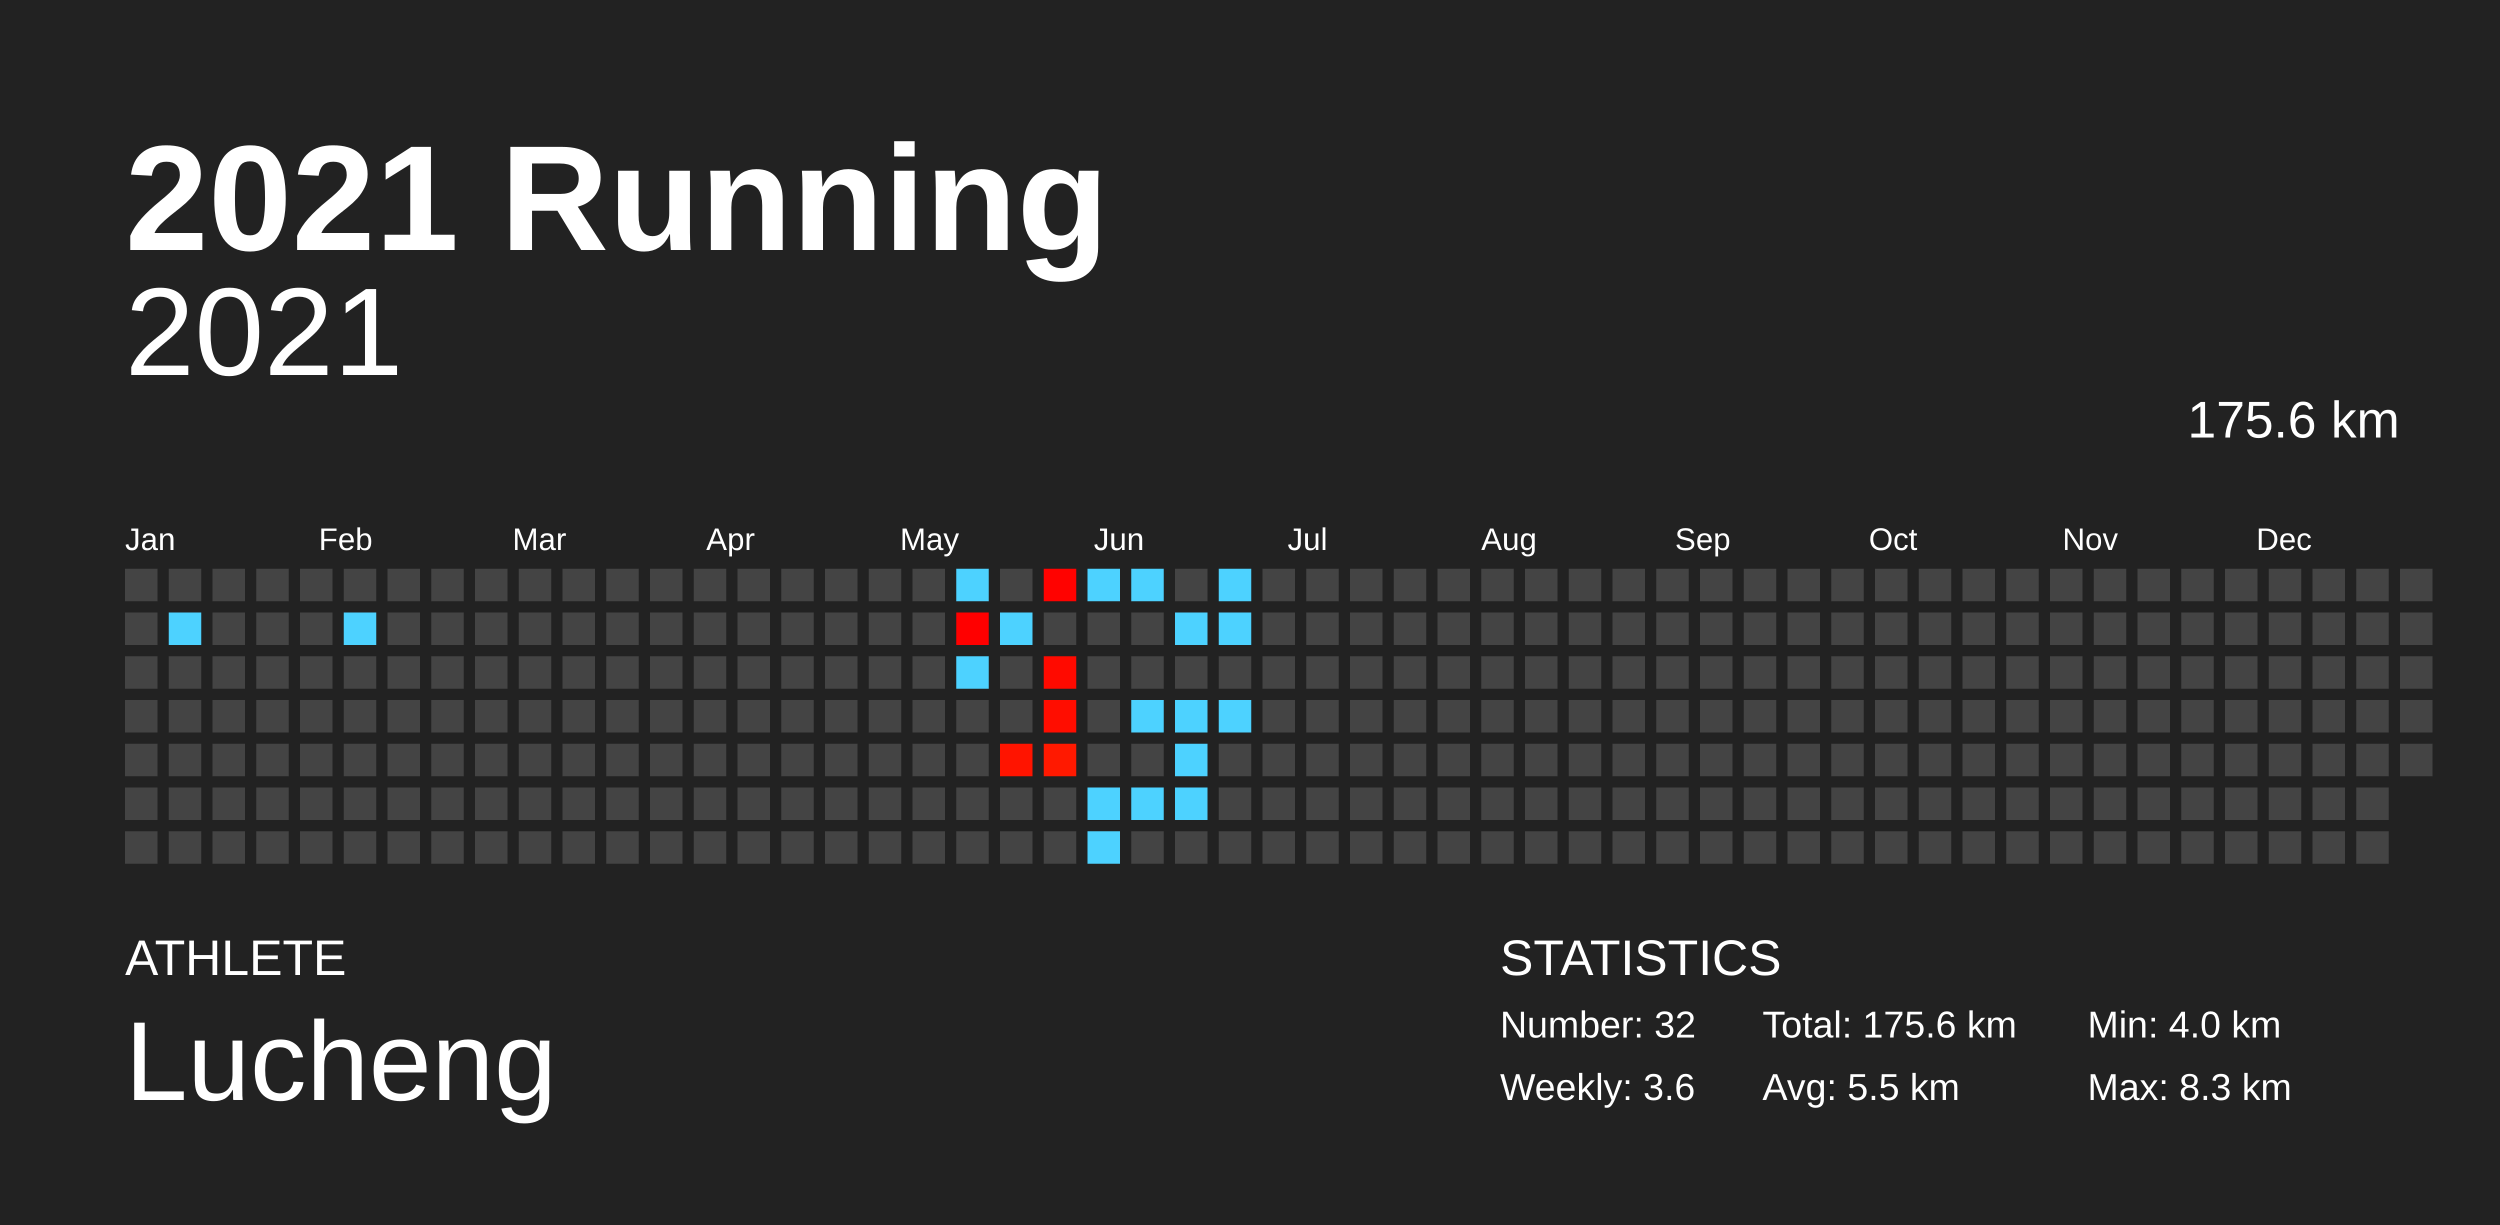
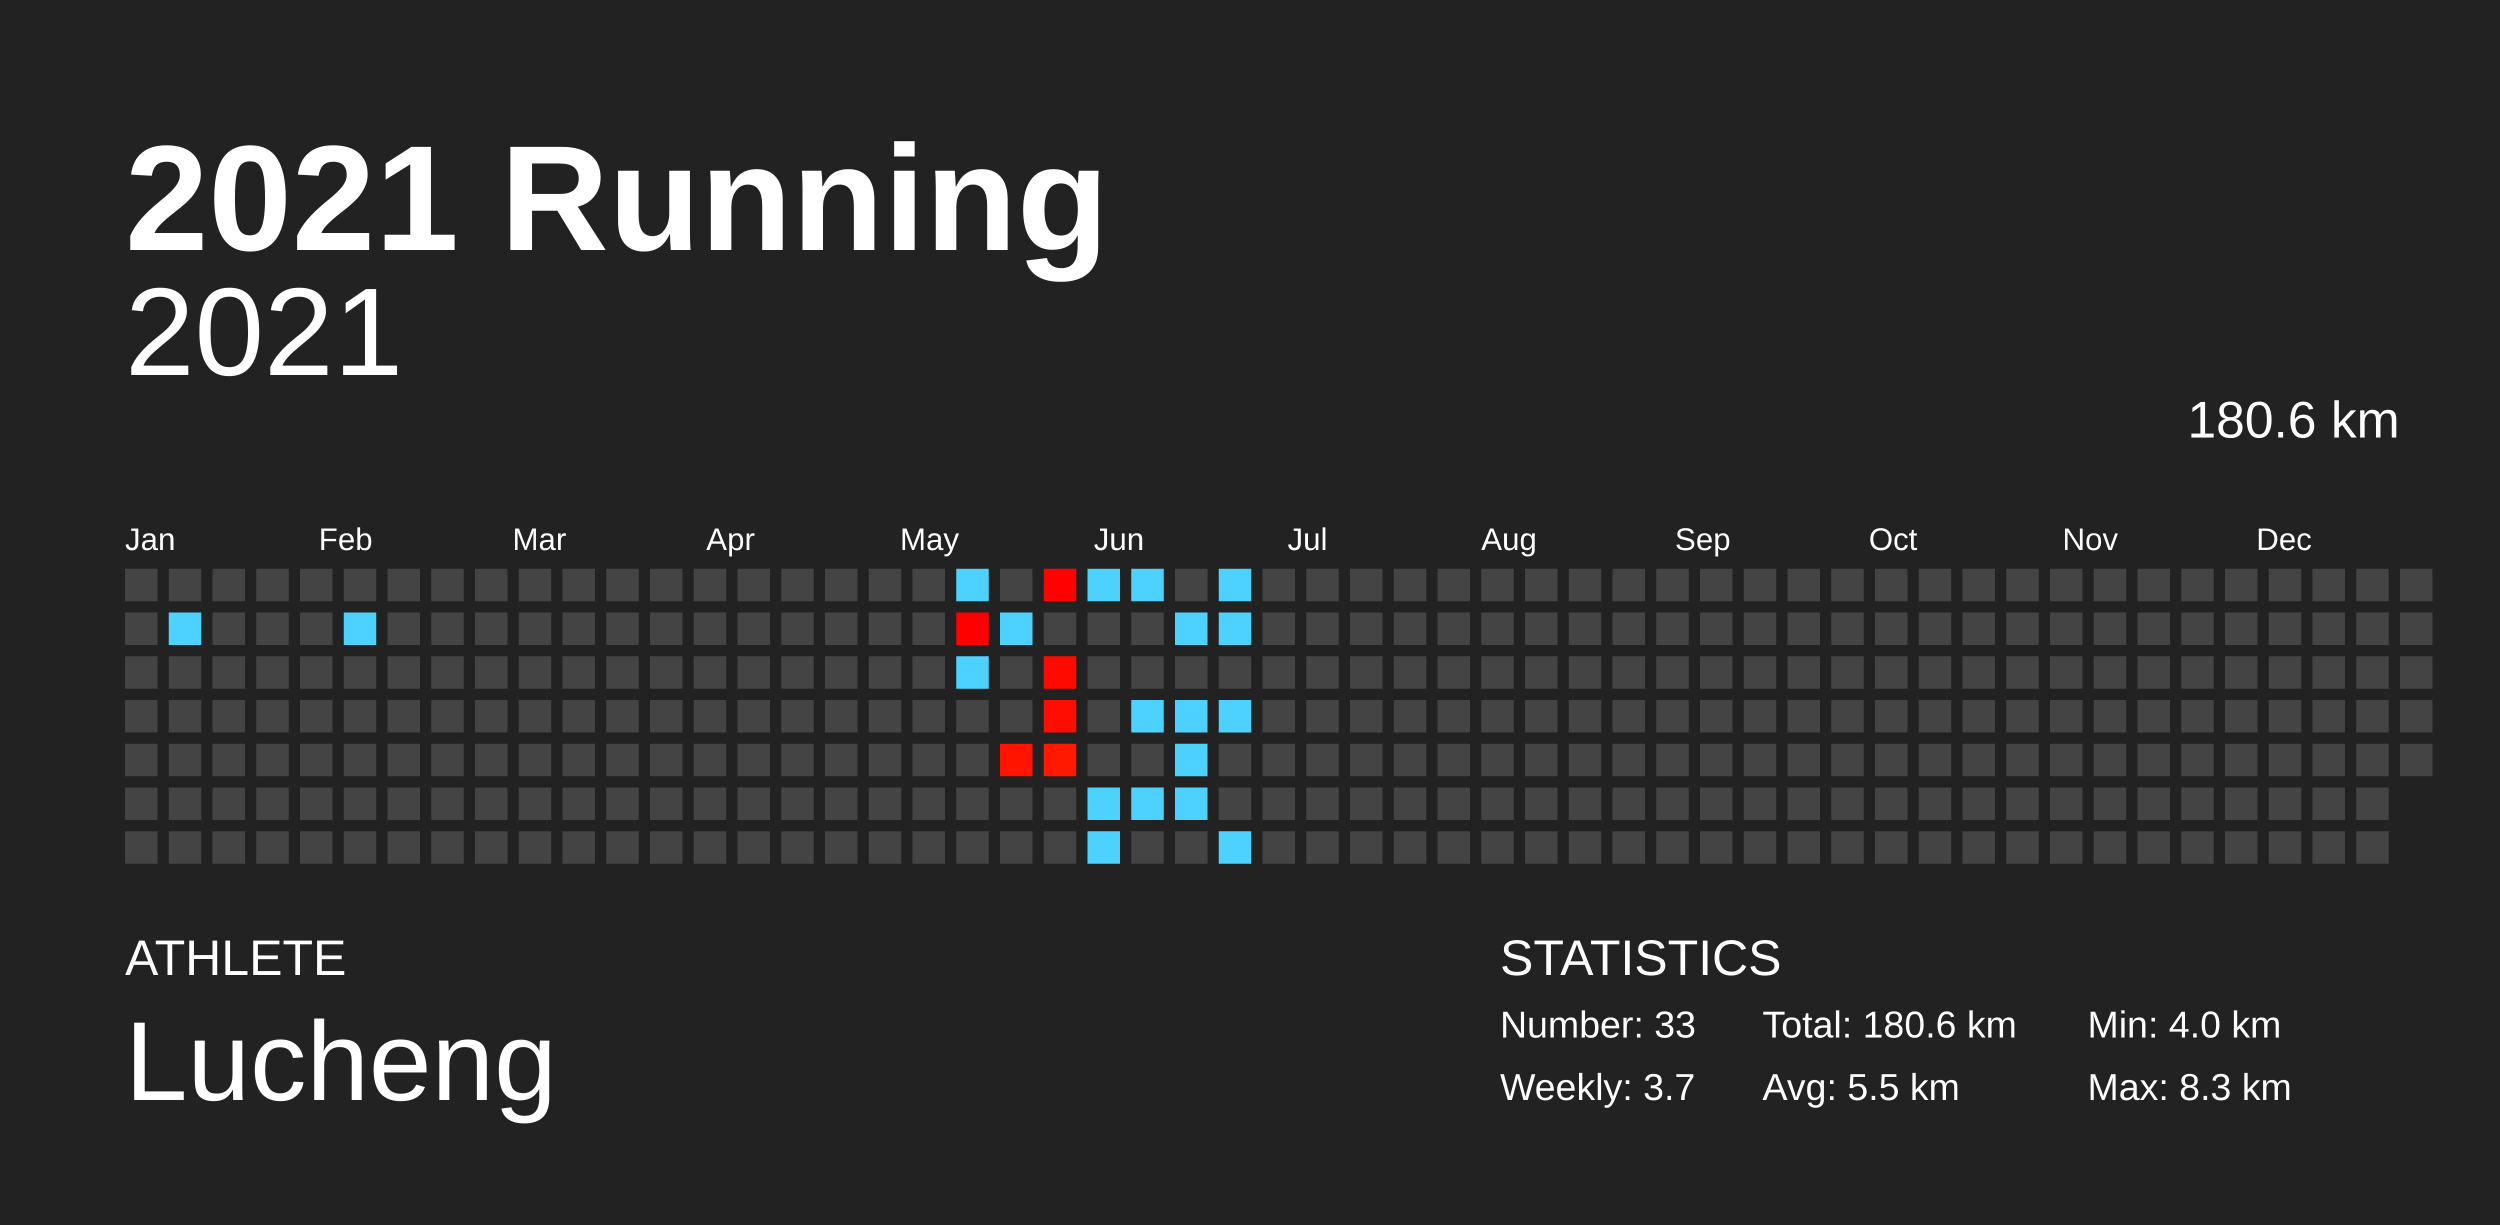
<svg xmlns="http://www.w3.org/2000/svg" baseProfile="full" height="98mm" version="1.1" viewBox="0,0,200,98" width="200mm">
  <defs />
  <rect fill="#222222" height="98" width="200" x="0" y="0" />
  <text fill="#FFFFFF" style="font-size:12px; font-family:Arial; font-weight:bold;" x="10" y="20">2021 Running</text>
  <text fill="#FFFFFF" style="font-size:4px; font-family:Arial" x="10" y="78">ATHLETE</text>
  <text fill="#FFFFFF" style="font-size:9px; font-family:Arial" x="10" y="88">Lucheng</text>
  <text fill="#FFFFFF" style="font-size:4px; font-family:Arial" x="120" y="78">STATISTICS</text>
-   <text fill="#FFFFFF" style="font-size:3px; font-family:Arial" x="120" y="83">Number: 32</text>
-   <text fill="#FFFFFF" style="font-size:3px; font-family:Arial" x="120" y="88">Weekly: 3.6</text>
-   <text fill="#FFFFFF" style="font-size:3px; font-family:Arial" x="141" y="83">Total: 175.6 km</text>
+   <text fill="#FFFFFF" style="font-size:3px; font-family:Arial" x="120" y="83">Number: 33</text>
+   <text fill="#FFFFFF" style="font-size:3px; font-family:Arial" x="120" y="88">Weekly: 3.7</text>
+   <text fill="#FFFFFF" style="font-size:3px; font-family:Arial" x="141" y="83">Total: 180.6 km</text>
  <text fill="#FFFFFF" style="font-size:3px; font-family:Arial" x="141" y="88">Avg: 5.5 km</text>
  <text fill="#FFFFFF" style="font-size:3px; font-family:Arial" x="167" y="83">Min: 4.0 km</text>
  <text fill="#FFFFFF" style="font-size:3px; font-family:Arial" x="167" y="88">Max: 8.3 km</text>
  <text alignment-baseline="hanging" fill="#FFFFFF" style="font-size:10.0px; font-family:Arial;" x="10" y="30">2021</text>
-   <text alignment-baseline="hanging" fill="#FFFFFF" style="font-size:4.125px; font-family:Arial;" x="175" y="35">175.6 km</text>
+   <text alignment-baseline="hanging" fill="#FFFFFF" style="font-size:4.125px; font-family:Arial;" x="175" y="35">180.6 km</text>
  <text fill="#FFFFFF" style="font-size:2.5px; font-family:Arial" x="10.0" y="44">Jan</text>
  <text fill="#FFFFFF" style="font-size:2.5px; font-family:Arial" x="25.5" y="44">Feb</text>
  <text fill="#FFFFFF" style="font-size:2.5px; font-family:Arial" x="41.0" y="44">Mar</text>
  <text fill="#FFFFFF" style="font-size:2.5px; font-family:Arial" x="56.5" y="44">Apr</text>
  <text fill="#FFFFFF" style="font-size:2.5px; font-family:Arial" x="72.0" y="44">May</text>
  <text fill="#FFFFFF" style="font-size:2.5px; font-family:Arial" x="87.5" y="44">Jun</text>
  <text fill="#FFFFFF" style="font-size:2.5px; font-family:Arial" x="103.0" y="44">Jul</text>
  <text fill="#FFFFFF" style="font-size:2.5px; font-family:Arial" x="118.5" y="44">Aug</text>
  <text fill="#FFFFFF" style="font-size:2.5px; font-family:Arial" x="134.0" y="44">Sep</text>
  <text fill="#FFFFFF" style="font-size:2.5px; font-family:Arial" x="149.5" y="44">Oct</text>
  <text fill="#FFFFFF" style="font-size:2.5px; font-family:Arial" x="165.0" y="44">Nov</text>
  <text fill="#FFFFFF" style="font-size:2.5px; font-family:Arial" x="180.5" y="44">Dec</text>
  <rect fill="#444444" height="2.6" width="2.6" x="10.0" y="45.5" />
  <rect fill="#444444" height="2.6" width="2.6" x="10.0" y="49.0" />
  <rect fill="#444444" height="2.6" width="2.6" x="10.0" y="52.5" />
  <rect fill="#444444" height="2.6" width="2.6" x="10.0" y="56.0" />
  <rect fill="#444444" height="2.6" width="2.6" x="10.0" y="59.5" />
  <rect fill="#444444" height="2.6" width="2.6" x="10.0" y="63.0" />
  <rect fill="#444444" height="2.6" width="2.6" x="10.0" y="66.5" />
  <rect fill="#444444" height="2.6" width="2.6" x="13.5" y="45.5" />
  <rect fill="#4dd2ff" height="2.6" width="2.6" x="13.5" y="49.0" />
  <rect fill="#444444" height="2.6" width="2.6" x="13.5" y="52.5" />
  <rect fill="#444444" height="2.6" width="2.6" x="13.5" y="56.0" />
  <rect fill="#444444" height="2.6" width="2.6" x="13.5" y="59.5" />
  <rect fill="#444444" height="2.6" width="2.6" x="13.5" y="63.0" />
  <rect fill="#444444" height="2.6" width="2.6" x="13.5" y="66.5" />
  <rect fill="#444444" height="2.6" width="2.6" x="17.0" y="45.5" />
  <rect fill="#444444" height="2.6" width="2.6" x="17.0" y="49.0" />
  <rect fill="#444444" height="2.6" width="2.6" x="17.0" y="52.5" />
  <rect fill="#444444" height="2.6" width="2.6" x="17.0" y="56.0" />
  <rect fill="#444444" height="2.6" width="2.6" x="17.0" y="59.5" />
  <rect fill="#444444" height="2.6" width="2.6" x="17.0" y="63.0" />
  <rect fill="#444444" height="2.6" width="2.6" x="17.0" y="66.5" />
  <rect fill="#444444" height="2.6" width="2.6" x="20.5" y="45.5" />
  <rect fill="#444444" height="2.6" width="2.6" x="20.5" y="49.0" />
  <rect fill="#444444" height="2.6" width="2.6" x="20.5" y="52.5" />
  <rect fill="#444444" height="2.6" width="2.6" x="20.5" y="56.0" />
  <rect fill="#444444" height="2.6" width="2.6" x="20.5" y="59.5" />
  <rect fill="#444444" height="2.6" width="2.6" x="20.5" y="63.0" />
  <rect fill="#444444" height="2.6" width="2.6" x="20.5" y="66.5" />
  <rect fill="#444444" height="2.6" width="2.6" x="24.0" y="45.5" />
  <rect fill="#444444" height="2.6" width="2.6" x="24.0" y="49.0" />
  <rect fill="#444444" height="2.6" width="2.6" x="24.0" y="52.5" />
  <rect fill="#444444" height="2.6" width="2.6" x="24.0" y="56.0" />
  <rect fill="#444444" height="2.6" width="2.6" x="24.0" y="59.5" />
  <rect fill="#444444" height="2.6" width="2.6" x="24.0" y="63.0" />
  <rect fill="#444444" height="2.6" width="2.6" x="24.0" y="66.5" />
  <rect fill="#444444" height="2.6" width="2.6" x="27.5" y="45.5" />
  <rect fill="#4dd2ff" height="2.6" width="2.6" x="27.5" y="49.0" />
  <rect fill="#444444" height="2.6" width="2.6" x="27.5" y="52.5" />
  <rect fill="#444444" height="2.6" width="2.6" x="27.5" y="56.0" />
  <rect fill="#444444" height="2.6" width="2.6" x="27.5" y="59.5" />
  <rect fill="#444444" height="2.6" width="2.6" x="27.5" y="63.0" />
  <rect fill="#444444" height="2.6" width="2.6" x="27.5" y="66.5" />
  <rect fill="#444444" height="2.6" width="2.6" x="31.0" y="45.5" />
  <rect fill="#444444" height="2.6" width="2.6" x="31.0" y="49.0" />
  <rect fill="#444444" height="2.6" width="2.6" x="31.0" y="52.5" />
  <rect fill="#444444" height="2.6" width="2.6" x="31.0" y="56.0" />
  <rect fill="#444444" height="2.6" width="2.6" x="31.0" y="59.5" />
  <rect fill="#444444" height="2.6" width="2.6" x="31.0" y="63.0" />
  <rect fill="#444444" height="2.6" width="2.6" x="31.0" y="66.5" />
  <rect fill="#444444" height="2.6" width="2.6" x="34.5" y="45.5" />
  <rect fill="#444444" height="2.6" width="2.6" x="34.5" y="49.0" />
  <rect fill="#444444" height="2.6" width="2.6" x="34.5" y="52.5" />
  <rect fill="#444444" height="2.6" width="2.6" x="34.5" y="56.0" />
  <rect fill="#444444" height="2.6" width="2.6" x="34.5" y="59.5" />
  <rect fill="#444444" height="2.6" width="2.6" x="34.5" y="63.0" />
  <rect fill="#444444" height="2.6" width="2.6" x="34.5" y="66.5" />
  <rect fill="#444444" height="2.6" width="2.6" x="38.0" y="45.5" />
  <rect fill="#444444" height="2.6" width="2.6" x="38.0" y="49.0" />
  <rect fill="#444444" height="2.6" width="2.6" x="38.0" y="52.5" />
  <rect fill="#444444" height="2.6" width="2.6" x="38.0" y="56.0" />
  <rect fill="#444444" height="2.6" width="2.6" x="38.0" y="59.5" />
  <rect fill="#444444" height="2.6" width="2.6" x="38.0" y="63.0" />
  <rect fill="#444444" height="2.6" width="2.6" x="38.0" y="66.5" />
  <rect fill="#444444" height="2.6" width="2.6" x="41.5" y="45.5" />
  <rect fill="#444444" height="2.6" width="2.6" x="41.5" y="49.0" />
  <rect fill="#444444" height="2.6" width="2.6" x="41.5" y="52.5" />
  <rect fill="#444444" height="2.6" width="2.6" x="41.5" y="56.0" />
  <rect fill="#444444" height="2.6" width="2.6" x="41.5" y="59.5" />
  <rect fill="#444444" height="2.6" width="2.6" x="41.5" y="63.0" />
  <rect fill="#444444" height="2.6" width="2.6" x="41.5" y="66.5" />
  <rect fill="#444444" height="2.6" width="2.6" x="45.0" y="45.5" />
  <rect fill="#444444" height="2.6" width="2.6" x="45.0" y="49.0" />
  <rect fill="#444444" height="2.6" width="2.6" x="45.0" y="52.5" />
  <rect fill="#444444" height="2.6" width="2.6" x="45.0" y="56.0" />
  <rect fill="#444444" height="2.6" width="2.6" x="45.0" y="59.5" />
  <rect fill="#444444" height="2.6" width="2.6" x="45.0" y="63.0" />
  <rect fill="#444444" height="2.6" width="2.6" x="45.0" y="66.5" />
  <rect fill="#444444" height="2.6" width="2.6" x="48.5" y="45.5" />
  <rect fill="#444444" height="2.6" width="2.6" x="48.5" y="49.0" />
  <rect fill="#444444" height="2.6" width="2.6" x="48.5" y="52.5" />
  <rect fill="#444444" height="2.6" width="2.6" x="48.5" y="56.0" />
  <rect fill="#444444" height="2.6" width="2.6" x="48.5" y="59.5" />
  <rect fill="#444444" height="2.6" width="2.6" x="48.5" y="63.0" />
  <rect fill="#444444" height="2.6" width="2.6" x="48.5" y="66.5" />
  <rect fill="#444444" height="2.6" width="2.6" x="52.0" y="45.5" />
  <rect fill="#444444" height="2.6" width="2.6" x="52.0" y="49.0" />
  <rect fill="#444444" height="2.6" width="2.6" x="52.0" y="52.5" />
  <rect fill="#444444" height="2.6" width="2.6" x="52.0" y="56.0" />
  <rect fill="#444444" height="2.6" width="2.6" x="52.0" y="59.5" />
  <rect fill="#444444" height="2.6" width="2.6" x="52.0" y="63.0" />
  <rect fill="#444444" height="2.6" width="2.6" x="52.0" y="66.5" />
  <rect fill="#444444" height="2.6" width="2.6" x="55.5" y="45.5" />
  <rect fill="#444444" height="2.6" width="2.6" x="55.5" y="49.0" />
  <rect fill="#444444" height="2.6" width="2.6" x="55.5" y="52.5" />
  <rect fill="#444444" height="2.6" width="2.6" x="55.5" y="56.0" />
  <rect fill="#444444" height="2.6" width="2.6" x="55.5" y="59.5" />
  <rect fill="#444444" height="2.6" width="2.6" x="55.5" y="63.0" />
  <rect fill="#444444" height="2.6" width="2.6" x="55.5" y="66.5" />
  <rect fill="#444444" height="2.6" width="2.6" x="59.0" y="45.5" />
  <rect fill="#444444" height="2.6" width="2.6" x="59.0" y="49.0" />
  <rect fill="#444444" height="2.6" width="2.6" x="59.0" y="52.5" />
  <rect fill="#444444" height="2.6" width="2.6" x="59.0" y="56.0" />
  <rect fill="#444444" height="2.6" width="2.6" x="59.0" y="59.5" />
  <rect fill="#444444" height="2.6" width="2.6" x="59.0" y="63.0" />
  <rect fill="#444444" height="2.6" width="2.6" x="59.0" y="66.5" />
  <rect fill="#444444" height="2.6" width="2.6" x="62.5" y="45.5" />
  <rect fill="#444444" height="2.6" width="2.6" x="62.5" y="49.0" />
  <rect fill="#444444" height="2.6" width="2.6" x="62.5" y="52.5" />
  <rect fill="#444444" height="2.6" width="2.6" x="62.5" y="56.0" />
  <rect fill="#444444" height="2.6" width="2.6" x="62.5" y="59.5" />
  <rect fill="#444444" height="2.6" width="2.6" x="62.5" y="63.0" />
  <rect fill="#444444" height="2.6" width="2.6" x="62.5" y="66.5" />
  <rect fill="#444444" height="2.6" width="2.6" x="66.0" y="45.5" />
  <rect fill="#444444" height="2.6" width="2.6" x="66.0" y="49.0" />
  <rect fill="#444444" height="2.6" width="2.6" x="66.0" y="52.5" />
  <rect fill="#444444" height="2.6" width="2.6" x="66.0" y="56.0" />
  <rect fill="#444444" height="2.6" width="2.6" x="66.0" y="59.5" />
  <rect fill="#444444" height="2.6" width="2.6" x="66.0" y="63.0" />
  <rect fill="#444444" height="2.6" width="2.6" x="66.0" y="66.5" />
  <rect fill="#444444" height="2.6" width="2.6" x="69.5" y="45.5" />
  <rect fill="#444444" height="2.6" width="2.6" x="69.5" y="49.0" />
  <rect fill="#444444" height="2.6" width="2.6" x="69.5" y="52.5" />
  <rect fill="#444444" height="2.6" width="2.6" x="69.5" y="56.0" />
  <rect fill="#444444" height="2.6" width="2.6" x="69.5" y="59.5" />
  <rect fill="#444444" height="2.6" width="2.6" x="69.5" y="63.0" />
  <rect fill="#444444" height="2.6" width="2.6" x="69.5" y="66.5" />
  <rect fill="#444444" height="2.6" width="2.6" x="73.0" y="45.5" />
  <rect fill="#444444" height="2.6" width="2.6" x="73.0" y="49.0" />
  <rect fill="#444444" height="2.6" width="2.6" x="73.0" y="52.5" />
  <rect fill="#444444" height="2.6" width="2.6" x="73.0" y="56.0" />
  <rect fill="#444444" height="2.6" width="2.6" x="73.0" y="59.5" />
  <rect fill="#444444" height="2.6" width="2.6" x="73.0" y="63.0" />
  <rect fill="#444444" height="2.6" width="2.6" x="73.0" y="66.5" />
  <rect fill="#4dd2ff" height="2.6" width="2.6" x="76.5" y="45.5" />
  <rect fill="#ff0000" height="2.6" width="2.6" x="76.5" y="49.0" />
  <rect fill="#4dd2ff" height="2.6" width="2.6" x="76.5" y="52.5" />
  <rect fill="#444444" height="2.6" width="2.6" x="76.5" y="56.0" />
  <rect fill="#444444" height="2.6" width="2.6" x="76.5" y="59.5" />
  <rect fill="#444444" height="2.6" width="2.6" x="76.5" y="63.0" />
  <rect fill="#444444" height="2.6" width="2.6" x="76.5" y="66.5" />
  <rect fill="#444444" height="2.6" width="2.6" x="80.0" y="45.5" />
  <rect fill="#4dd2ff" height="2.6" width="2.6" x="80.0" y="49.0" />
  <rect fill="#444444" height="2.6" width="2.6" x="80.0" y="52.5" />
  <rect fill="#444444" height="2.6" width="2.6" x="80.0" y="56.0" />
  <rect fill="#ff1400" height="2.6" width="2.6" x="80.0" y="59.5" />
  <rect fill="#444444" height="2.6" width="2.6" x="80.0" y="63.0" />
  <rect fill="#444444" height="2.6" width="2.6" x="80.0" y="66.5" />
  <rect fill="#ff0200" height="2.6" width="2.6" x="83.5" y="45.5" />
  <rect fill="#444444" height="2.6" width="2.6" x="83.5" y="49.0" />
  <rect fill="#ff0a00" height="2.6" width="2.6" x="83.5" y="52.5" />
  <rect fill="#ff0d00" height="2.6" width="2.6" x="83.5" y="56.0" />
  <rect fill="#ff1900" height="2.6" width="2.6" x="83.5" y="59.5" />
  <rect fill="#444444" height="2.6" width="2.6" x="83.5" y="63.0" />
  <rect fill="#444444" height="2.6" width="2.6" x="83.5" y="66.5" />
  <rect fill="#4dd2ff" height="2.6" width="2.6" x="87.0" y="45.5" />
  <rect fill="#444444" height="2.6" width="2.6" x="87.0" y="49.0" />
  <rect fill="#444444" height="2.6" width="2.6" x="87.0" y="52.5" />
  <rect fill="#444444" height="2.6" width="2.6" x="87.0" y="56.0" />
  <rect fill="#444444" height="2.6" width="2.6" x="87.0" y="59.5" />
  <rect fill="#4dd2ff" height="2.6" width="2.6" x="87.0" y="63.0" />
  <rect fill="#4dd2ff" height="2.6" width="2.6" x="87.0" y="66.5" />
  <rect fill="#4dd2ff" height="2.6" width="2.6" x="90.5" y="45.5" />
  <rect fill="#444444" height="2.6" width="2.6" x="90.5" y="49.0" />
  <rect fill="#444444" height="2.6" width="2.6" x="90.5" y="52.5" />
  <rect fill="#4dd2ff" height="2.6" width="2.6" x="90.5" y="56.0" />
  <rect fill="#444444" height="2.6" width="2.6" x="90.5" y="59.5" />
  <rect fill="#4dd2ff" height="2.6" width="2.6" x="90.5" y="63.0" />
  <rect fill="#444444" height="2.6" width="2.6" x="90.5" y="66.5" />
  <rect fill="#444444" height="2.6" width="2.6" x="94.0" y="45.5" />
  <rect fill="#4dd2ff" height="2.6" width="2.6" x="94.0" y="49.0" />
  <rect fill="#444444" height="2.6" width="2.6" x="94.0" y="52.5" />
  <rect fill="#4dd2ff" height="2.6" width="2.6" x="94.0" y="56.0" />
  <rect fill="#4dd2ff" height="2.6" width="2.6" x="94.0" y="59.5" />
  <rect fill="#4dd2ff" height="2.6" width="2.6" x="94.0" y="63.0" />
  <rect fill="#444444" height="2.6" width="2.6" x="94.0" y="66.5" />
  <rect fill="#4dd2ff" height="2.6" width="2.6" x="97.5" y="45.5" />
  <rect fill="#4dd2ff" height="2.6" width="2.6" x="97.5" y="49.0" />
  <rect fill="#444444" height="2.6" width="2.6" x="97.5" y="52.5" />
  <rect fill="#4dd2ff" height="2.6" width="2.6" x="97.5" y="56.0" />
  <rect fill="#444444" height="2.6" width="2.6" x="97.5" y="59.5" />
  <rect fill="#444444" height="2.6" width="2.6" x="97.5" y="63.0" />
-   <rect fill="#444444" height="2.6" width="2.6" x="97.5" y="66.5" />
+   <rect fill="#4dd2ff" height="2.6" width="2.6" x="97.5" y="66.5" />
  <rect fill="#444444" height="2.6" width="2.6" x="101.0" y="45.5" />
  <rect fill="#444444" height="2.6" width="2.6" x="101.0" y="49.0" />
  <rect fill="#444444" height="2.6" width="2.6" x="101.0" y="52.5" />
  <rect fill="#444444" height="2.6" width="2.6" x="101.0" y="56.0" />
  <rect fill="#444444" height="2.6" width="2.6" x="101.0" y="59.5" />
  <rect fill="#444444" height="2.6" width="2.6" x="101.0" y="63.0" />
  <rect fill="#444444" height="2.6" width="2.6" x="101.0" y="66.5" />
  <rect fill="#444444" height="2.6" width="2.6" x="104.5" y="45.5" />
  <rect fill="#444444" height="2.6" width="2.6" x="104.5" y="49.0" />
  <rect fill="#444444" height="2.6" width="2.6" x="104.5" y="52.5" />
  <rect fill="#444444" height="2.6" width="2.6" x="104.5" y="56.0" />
  <rect fill="#444444" height="2.6" width="2.6" x="104.5" y="59.5" />
  <rect fill="#444444" height="2.6" width="2.6" x="104.5" y="63.0" />
  <rect fill="#444444" height="2.6" width="2.6" x="104.5" y="66.5" />
  <rect fill="#444444" height="2.6" width="2.6" x="108.0" y="45.5" />
  <rect fill="#444444" height="2.6" width="2.6" x="108.0" y="49.0" />
  <rect fill="#444444" height="2.6" width="2.6" x="108.0" y="52.5" />
  <rect fill="#444444" height="2.6" width="2.6" x="108.0" y="56.0" />
  <rect fill="#444444" height="2.6" width="2.6" x="108.0" y="59.5" />
  <rect fill="#444444" height="2.6" width="2.6" x="108.0" y="63.0" />
  <rect fill="#444444" height="2.6" width="2.6" x="108.0" y="66.5" />
  <rect fill="#444444" height="2.6" width="2.6" x="111.5" y="45.5" />
  <rect fill="#444444" height="2.6" width="2.6" x="111.5" y="49.0" />
  <rect fill="#444444" height="2.6" width="2.6" x="111.5" y="52.5" />
  <rect fill="#444444" height="2.6" width="2.6" x="111.5" y="56.0" />
  <rect fill="#444444" height="2.6" width="2.6" x="111.5" y="59.5" />
  <rect fill="#444444" height="2.6" width="2.6" x="111.5" y="63.0" />
  <rect fill="#444444" height="2.6" width="2.6" x="111.5" y="66.5" />
  <rect fill="#444444" height="2.6" width="2.6" x="115.0" y="45.5" />
  <rect fill="#444444" height="2.6" width="2.6" x="115.0" y="49.0" />
  <rect fill="#444444" height="2.6" width="2.6" x="115.0" y="52.5" />
  <rect fill="#444444" height="2.6" width="2.6" x="115.0" y="56.0" />
  <rect fill="#444444" height="2.6" width="2.6" x="115.0" y="59.5" />
  <rect fill="#444444" height="2.6" width="2.6" x="115.0" y="63.0" />
  <rect fill="#444444" height="2.6" width="2.6" x="115.0" y="66.5" />
  <rect fill="#444444" height="2.6" width="2.6" x="118.5" y="45.5" />
  <rect fill="#444444" height="2.6" width="2.6" x="118.5" y="49.0" />
  <rect fill="#444444" height="2.6" width="2.6" x="118.5" y="52.5" />
  <rect fill="#444444" height="2.6" width="2.6" x="118.5" y="56.0" />
  <rect fill="#444444" height="2.6" width="2.6" x="118.5" y="59.5" />
  <rect fill="#444444" height="2.6" width="2.6" x="118.5" y="63.0" />
  <rect fill="#444444" height="2.6" width="2.6" x="118.5" y="66.5" />
  <rect fill="#444444" height="2.6" width="2.6" x="122.0" y="45.5" />
  <rect fill="#444444" height="2.6" width="2.6" x="122.0" y="49.0" />
  <rect fill="#444444" height="2.6" width="2.6" x="122.0" y="52.5" />
  <rect fill="#444444" height="2.6" width="2.6" x="122.0" y="56.0" />
  <rect fill="#444444" height="2.6" width="2.6" x="122.0" y="59.5" />
  <rect fill="#444444" height="2.6" width="2.6" x="122.0" y="63.0" />
  <rect fill="#444444" height="2.6" width="2.6" x="122.0" y="66.5" />
  <rect fill="#444444" height="2.6" width="2.6" x="125.5" y="45.5" />
  <rect fill="#444444" height="2.6" width="2.6" x="125.5" y="49.0" />
  <rect fill="#444444" height="2.6" width="2.6" x="125.5" y="52.5" />
  <rect fill="#444444" height="2.6" width="2.6" x="125.5" y="56.0" />
  <rect fill="#444444" height="2.6" width="2.6" x="125.5" y="59.5" />
  <rect fill="#444444" height="2.6" width="2.6" x="125.5" y="63.0" />
  <rect fill="#444444" height="2.6" width="2.6" x="125.5" y="66.5" />
  <rect fill="#444444" height="2.6" width="2.6" x="129.0" y="45.5" />
  <rect fill="#444444" height="2.6" width="2.6" x="129.0" y="49.0" />
  <rect fill="#444444" height="2.6" width="2.6" x="129.0" y="52.5" />
  <rect fill="#444444" height="2.6" width="2.6" x="129.0" y="56.0" />
  <rect fill="#444444" height="2.6" width="2.6" x="129.0" y="59.5" />
  <rect fill="#444444" height="2.6" width="2.6" x="129.0" y="63.0" />
  <rect fill="#444444" height="2.6" width="2.6" x="129.0" y="66.5" />
  <rect fill="#444444" height="2.6" width="2.6" x="132.5" y="45.5" />
  <rect fill="#444444" height="2.6" width="2.6" x="132.5" y="49.0" />
  <rect fill="#444444" height="2.6" width="2.6" x="132.5" y="52.5" />
  <rect fill="#444444" height="2.6" width="2.6" x="132.5" y="56.0" />
  <rect fill="#444444" height="2.6" width="2.6" x="132.5" y="59.5" />
  <rect fill="#444444" height="2.6" width="2.6" x="132.5" y="63.0" />
  <rect fill="#444444" height="2.6" width="2.6" x="132.5" y="66.5" />
  <rect fill="#444444" height="2.6" width="2.6" x="136.0" y="45.5" />
  <rect fill="#444444" height="2.6" width="2.6" x="136.0" y="49.0" />
  <rect fill="#444444" height="2.6" width="2.6" x="136.0" y="52.5" />
  <rect fill="#444444" height="2.6" width="2.6" x="136.0" y="56.0" />
  <rect fill="#444444" height="2.6" width="2.6" x="136.0" y="59.5" />
  <rect fill="#444444" height="2.6" width="2.6" x="136.0" y="63.0" />
  <rect fill="#444444" height="2.6" width="2.6" x="136.0" y="66.5" />
  <rect fill="#444444" height="2.6" width="2.6" x="139.5" y="45.5" />
  <rect fill="#444444" height="2.6" width="2.6" x="139.5" y="49.0" />
  <rect fill="#444444" height="2.6" width="2.6" x="139.5" y="52.5" />
  <rect fill="#444444" height="2.6" width="2.6" x="139.5" y="56.0" />
  <rect fill="#444444" height="2.6" width="2.6" x="139.5" y="59.5" />
  <rect fill="#444444" height="2.6" width="2.6" x="139.5" y="63.0" />
  <rect fill="#444444" height="2.6" width="2.6" x="139.5" y="66.5" />
  <rect fill="#444444" height="2.6" width="2.6" x="143.0" y="45.5" />
  <rect fill="#444444" height="2.6" width="2.6" x="143.0" y="49.0" />
  <rect fill="#444444" height="2.6" width="2.6" x="143.0" y="52.5" />
  <rect fill="#444444" height="2.6" width="2.6" x="143.0" y="56.0" />
  <rect fill="#444444" height="2.6" width="2.6" x="143.0" y="59.5" />
  <rect fill="#444444" height="2.6" width="2.6" x="143.0" y="63.0" />
  <rect fill="#444444" height="2.6" width="2.6" x="143.0" y="66.5" />
  <rect fill="#444444" height="2.6" width="2.6" x="146.5" y="45.5" />
  <rect fill="#444444" height="2.6" width="2.6" x="146.5" y="49.0" />
  <rect fill="#444444" height="2.6" width="2.6" x="146.5" y="52.5" />
  <rect fill="#444444" height="2.6" width="2.6" x="146.5" y="56.0" />
  <rect fill="#444444" height="2.6" width="2.6" x="146.5" y="59.5" />
  <rect fill="#444444" height="2.6" width="2.6" x="146.5" y="63.0" />
  <rect fill="#444444" height="2.6" width="2.6" x="146.5" y="66.5" />
  <rect fill="#444444" height="2.6" width="2.6" x="150.0" y="45.5" />
  <rect fill="#444444" height="2.6" width="2.6" x="150.0" y="49.0" />
  <rect fill="#444444" height="2.6" width="2.6" x="150.0" y="52.5" />
  <rect fill="#444444" height="2.6" width="2.6" x="150.0" y="56.0" />
  <rect fill="#444444" height="2.6" width="2.6" x="150.0" y="59.5" />
  <rect fill="#444444" height="2.6" width="2.6" x="150.0" y="63.0" />
  <rect fill="#444444" height="2.6" width="2.6" x="150.0" y="66.5" />
  <rect fill="#444444" height="2.6" width="2.6" x="153.5" y="45.5" />
  <rect fill="#444444" height="2.6" width="2.6" x="153.5" y="49.0" />
  <rect fill="#444444" height="2.6" width="2.6" x="153.5" y="52.5" />
  <rect fill="#444444" height="2.6" width="2.6" x="153.5" y="56.0" />
  <rect fill="#444444" height="2.6" width="2.6" x="153.5" y="59.5" />
  <rect fill="#444444" height="2.6" width="2.6" x="153.5" y="63.0" />
  <rect fill="#444444" height="2.6" width="2.6" x="153.5" y="66.5" />
  <rect fill="#444444" height="2.6" width="2.6" x="157.0" y="45.5" />
  <rect fill="#444444" height="2.6" width="2.6" x="157.0" y="49.0" />
  <rect fill="#444444" height="2.6" width="2.6" x="157.0" y="52.5" />
  <rect fill="#444444" height="2.6" width="2.6" x="157.0" y="56.0" />
  <rect fill="#444444" height="2.6" width="2.6" x="157.0" y="59.5" />
  <rect fill="#444444" height="2.6" width="2.6" x="157.0" y="63.0" />
  <rect fill="#444444" height="2.6" width="2.6" x="157.0" y="66.5" />
  <rect fill="#444444" height="2.6" width="2.6" x="160.5" y="45.5" />
  <rect fill="#444444" height="2.6" width="2.6" x="160.5" y="49.0" />
  <rect fill="#444444" height="2.6" width="2.6" x="160.5" y="52.5" />
  <rect fill="#444444" height="2.6" width="2.6" x="160.5" y="56.0" />
  <rect fill="#444444" height="2.6" width="2.6" x="160.5" y="59.5" />
  <rect fill="#444444" height="2.6" width="2.6" x="160.5" y="63.0" />
  <rect fill="#444444" height="2.6" width="2.6" x="160.5" y="66.5" />
  <rect fill="#444444" height="2.6" width="2.6" x="164.0" y="45.5" />
  <rect fill="#444444" height="2.6" width="2.6" x="164.0" y="49.0" />
  <rect fill="#444444" height="2.6" width="2.6" x="164.0" y="52.5" />
  <rect fill="#444444" height="2.6" width="2.6" x="164.0" y="56.0" />
  <rect fill="#444444" height="2.6" width="2.6" x="164.0" y="59.5" />
  <rect fill="#444444" height="2.6" width="2.6" x="164.0" y="63.0" />
  <rect fill="#444444" height="2.6" width="2.6" x="164.0" y="66.5" />
  <rect fill="#444444" height="2.6" width="2.6" x="167.5" y="45.5" />
  <rect fill="#444444" height="2.6" width="2.6" x="167.5" y="49.0" />
  <rect fill="#444444" height="2.6" width="2.6" x="167.5" y="52.5" />
  <rect fill="#444444" height="2.6" width="2.6" x="167.5" y="56.0" />
  <rect fill="#444444" height="2.6" width="2.6" x="167.5" y="59.5" />
  <rect fill="#444444" height="2.6" width="2.6" x="167.5" y="63.0" />
  <rect fill="#444444" height="2.6" width="2.6" x="167.5" y="66.5" />
  <rect fill="#444444" height="2.6" width="2.6" x="171.0" y="45.5" />
  <rect fill="#444444" height="2.6" width="2.6" x="171.0" y="49.0" />
  <rect fill="#444444" height="2.6" width="2.6" x="171.0" y="52.5" />
  <rect fill="#444444" height="2.6" width="2.6" x="171.0" y="56.0" />
  <rect fill="#444444" height="2.6" width="2.6" x="171.0" y="59.5" />
  <rect fill="#444444" height="2.6" width="2.6" x="171.0" y="63.0" />
  <rect fill="#444444" height="2.6" width="2.6" x="171.0" y="66.5" />
  <rect fill="#444444" height="2.6" width="2.6" x="174.5" y="45.5" />
  <rect fill="#444444" height="2.6" width="2.6" x="174.5" y="49.0" />
  <rect fill="#444444" height="2.6" width="2.6" x="174.5" y="52.5" />
  <rect fill="#444444" height="2.6" width="2.6" x="174.5" y="56.0" />
  <rect fill="#444444" height="2.6" width="2.6" x="174.5" y="59.5" />
  <rect fill="#444444" height="2.6" width="2.6" x="174.5" y="63.0" />
  <rect fill="#444444" height="2.6" width="2.6" x="174.5" y="66.5" />
  <rect fill="#444444" height="2.6" width="2.6" x="178.0" y="45.5" />
  <rect fill="#444444" height="2.6" width="2.6" x="178.0" y="49.0" />
  <rect fill="#444444" height="2.6" width="2.6" x="178.0" y="52.5" />
  <rect fill="#444444" height="2.6" width="2.6" x="178.0" y="56.0" />
  <rect fill="#444444" height="2.6" width="2.6" x="178.0" y="59.5" />
  <rect fill="#444444" height="2.6" width="2.6" x="178.0" y="63.0" />
  <rect fill="#444444" height="2.6" width="2.6" x="178.0" y="66.5" />
  <rect fill="#444444" height="2.6" width="2.6" x="181.5" y="45.5" />
  <rect fill="#444444" height="2.6" width="2.6" x="181.5" y="49.0" />
  <rect fill="#444444" height="2.6" width="2.6" x="181.5" y="52.5" />
  <rect fill="#444444" height="2.6" width="2.6" x="181.5" y="56.0" />
  <rect fill="#444444" height="2.6" width="2.6" x="181.5" y="59.5" />
  <rect fill="#444444" height="2.6" width="2.6" x="181.5" y="63.0" />
  <rect fill="#444444" height="2.6" width="2.6" x="181.5" y="66.5" />
  <rect fill="#444444" height="2.6" width="2.6" x="185.0" y="45.5" />
  <rect fill="#444444" height="2.6" width="2.6" x="185.0" y="49.0" />
  <rect fill="#444444" height="2.6" width="2.6" x="185.0" y="52.5" />
  <rect fill="#444444" height="2.6" width="2.6" x="185.0" y="56.0" />
  <rect fill="#444444" height="2.6" width="2.6" x="185.0" y="59.5" />
  <rect fill="#444444" height="2.6" width="2.6" x="185.0" y="63.0" />
  <rect fill="#444444" height="2.6" width="2.6" x="185.0" y="66.5" />
  <rect fill="#444444" height="2.6" width="2.6" x="188.5" y="45.5" />
  <rect fill="#444444" height="2.6" width="2.6" x="188.5" y="49.0" />
  <rect fill="#444444" height="2.6" width="2.6" x="188.5" y="52.5" />
  <rect fill="#444444" height="2.6" width="2.6" x="188.5" y="56.0" />
  <rect fill="#444444" height="2.6" width="2.6" x="188.5" y="59.5" />
  <rect fill="#444444" height="2.6" width="2.6" x="188.5" y="63.0" />
  <rect fill="#444444" height="2.6" width="2.6" x="188.5" y="66.5" />
  <rect fill="#444444" height="2.6" width="2.6" x="192.0" y="45.5" />
  <rect fill="#444444" height="2.6" width="2.6" x="192.0" y="49.0" />
  <rect fill="#444444" height="2.6" width="2.6" x="192.0" y="52.5" />
  <rect fill="#444444" height="2.6" width="2.6" x="192.0" y="56.0" />
  <rect fill="#444444" height="2.6" width="2.6" x="192.0" y="59.5" />
</svg>
